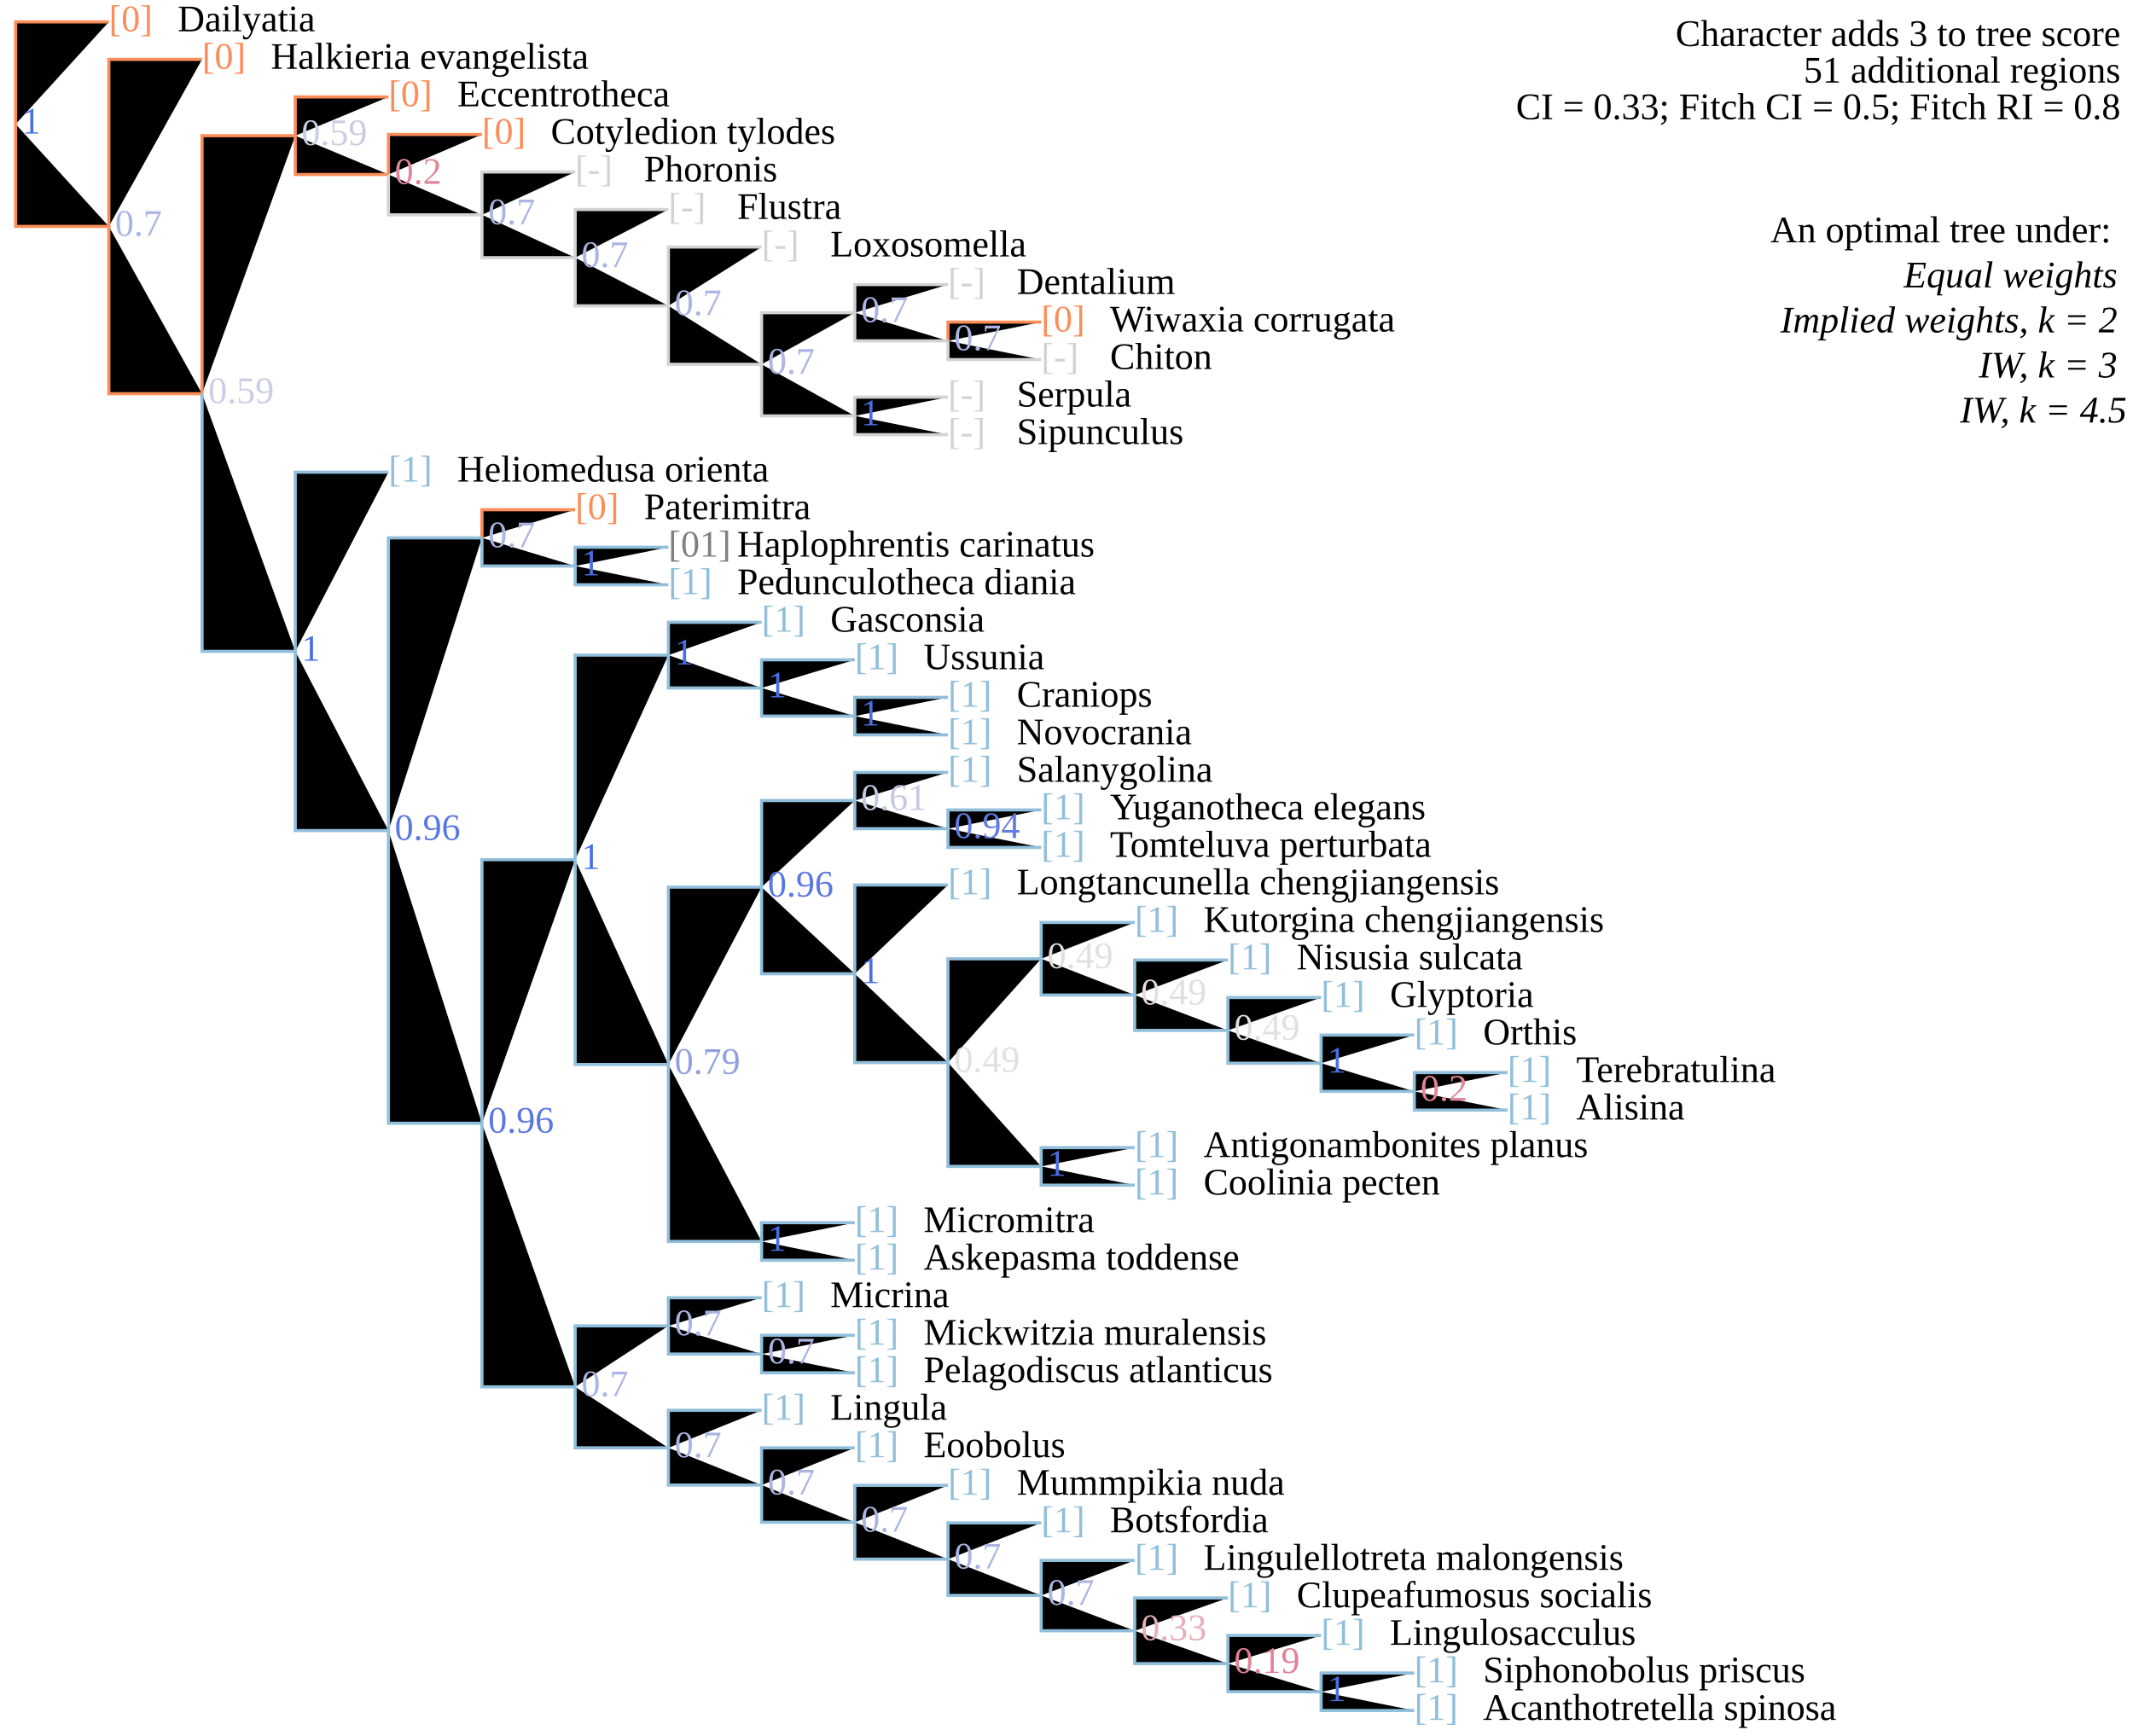
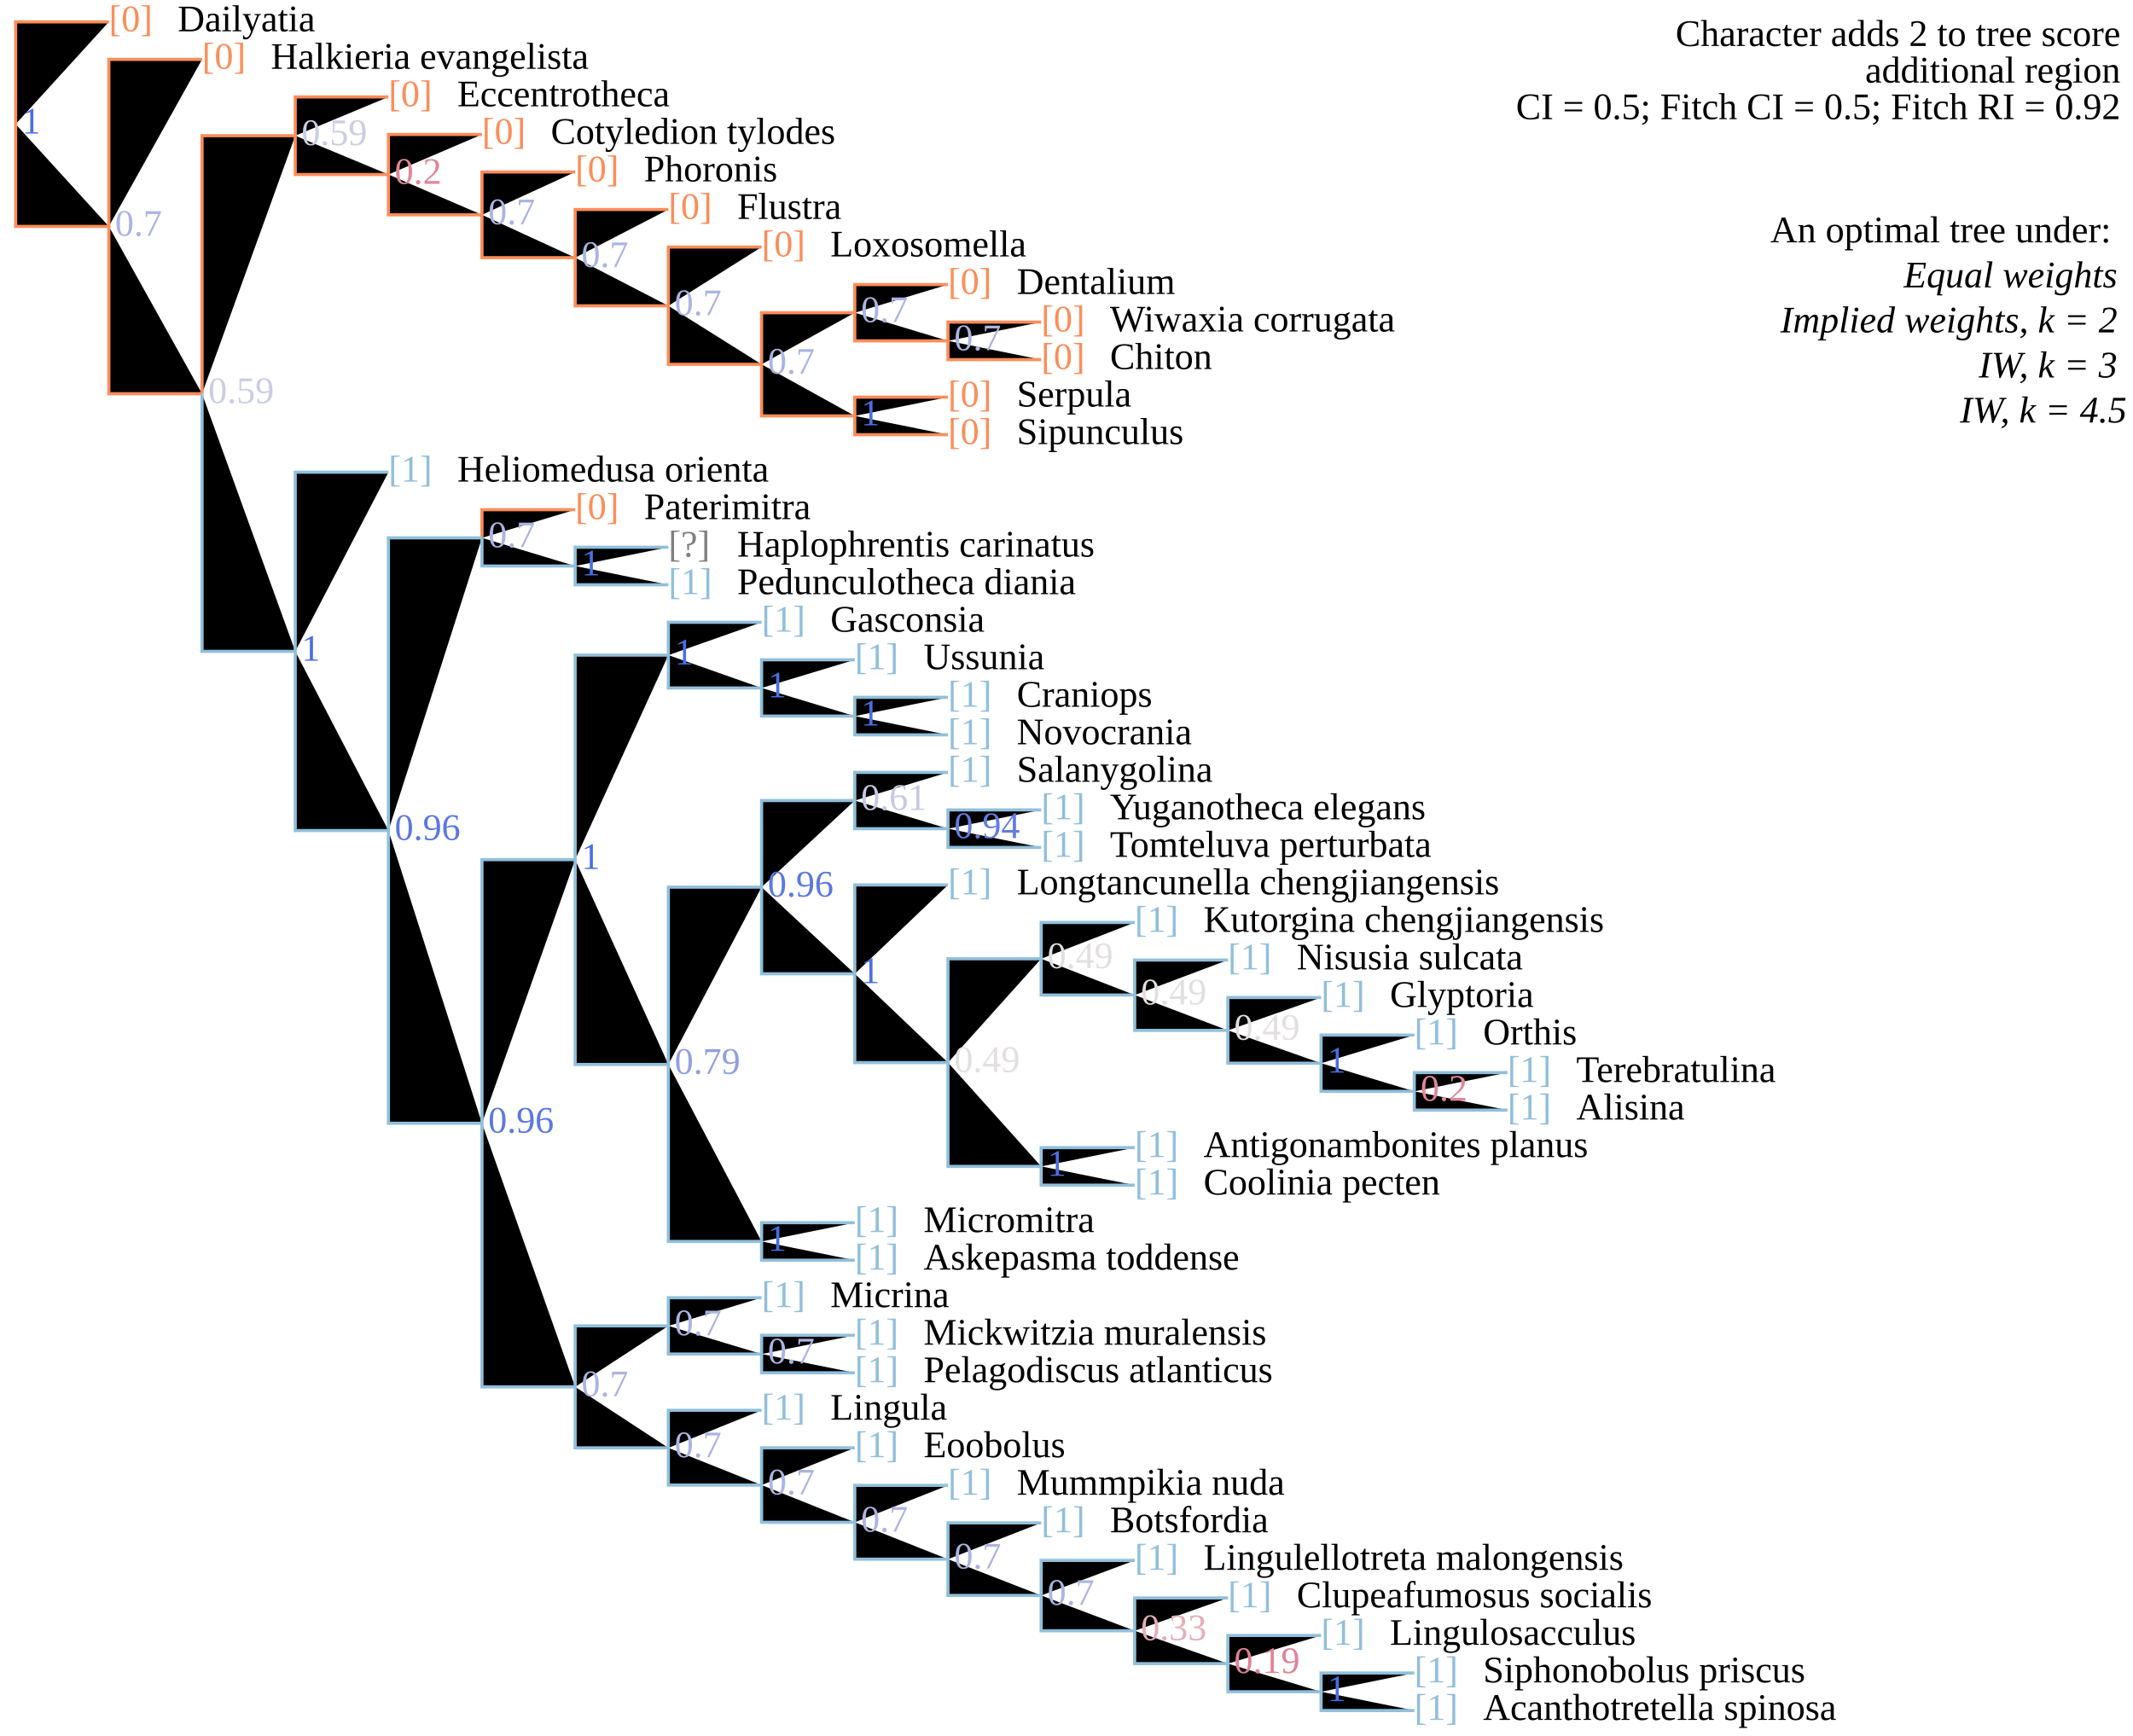
<svg xmlns="http://www.w3.org/2000/svg" version="1.1" width="682" height="555" class="tree" char="3">
-   <text x="678" y="14.7" text-anchor="end" class="stepsLabel">Character adds <tspan class="score">3</tspan> to tree score</text>
+   <text x="678" y="14.7" text-anchor="end" class="stepsLabel">Character adds <tspan class="score">2</tspan> to tree score</text>
  <text x="678" y="26.4" text-anchor="end" class="stepsLabel">
-     <tspan class="score">51</tspan> additional regions</text>
-   <text x="678" y="38.1" text-anchor="end" class="stepsLabel">CI = 0.33; Fitch CI = 0.5; Fitch RI = 0.8</text>
+     <tspan class="score" /> additional region</text>
+   <text x="678" y="38.1" text-anchor="end" class="stepsLabel">CI = 0.5; Fitch CI = 0.5; Fitch RI = 0.92</text>
  <text x="678" y="61.5" text-anchor="end" class="stepsLabel">
    <tspan dy="16">An optimal tree under:</tspan>
    <tspan x="680" style="font-style:italic" class="thisAn" dy="1.2em">Equal weights</tspan>
    <tspan x="680" style="font-style:italic" class="notThisAn" dy="1.2em">Implied weights, k = 2</tspan>
    <tspan x="680" style="font-style:italic" class="notThisAn" dy="1.2em">IW, k = 3</tspan>
    <tspan x="680" style="font-style:italic" class="notThisAn" dy="1.2em">IW, k = 4.5</tspan>
  </text>
  <text x="34.8" y="10" fill="#fc8d59" class="flag">[0]</text>
  <text x="56.8" y="10" class="taxonLabel">Dailyatia</text>
  <text x="64.6" y="22" fill="#fc8d59" class="flag">[0]</text>
  <text x="86.6" y="22" class="taxonLabel">Halkieria evangelista</text>
  <text x="124.2" y="34" fill="#fc8d59" class="flag">[0]</text>
  <text x="146.2" y="34" class="taxonLabel">Eccentrotheca</text>
  <text x="154.1" y="46" fill="#fc8d59" class="flag">[0]</text>
  <text x="176.1" y="46" class="taxonLabel">Cotyledion tylodes</text>
-   <text x="183.9" y="58" fill="lightgrey" class="flag">[-]</text>
+   <text x="183.9" y="58" fill="#fc8d59" class="flag">[0]</text>
  <text x="205.9" y="58" class="taxonLabel">Phoronis</text>
-   <text x="213.7" y="70" fill="lightgrey" class="flag">[-]</text>
+   <text x="213.7" y="70" fill="#fc8d59" class="flag">[0]</text>
  <text x="235.7" y="70" class="taxonLabel">Flustra</text>
-   <text x="243.5" y="82" fill="lightgrey" class="flag">[-]</text>
+   <text x="243.5" y="82" fill="#fc8d59" class="flag">[0]</text>
  <text x="265.5" y="82" class="taxonLabel">Loxosomella</text>
-   <text x="303.1" y="94" fill="lightgrey" class="flag">[-]</text>
+   <text x="303.1" y="94" fill="#fc8d59" class="flag">[0]</text>
  <text x="325.1" y="94" class="taxonLabel">Dentalium</text>
  <text x="332.9" y="106" fill="#fc8d59" class="flag">[0]</text>
  <text x="354.9" y="106" class="taxonLabel">Wiwaxia corrugata</text>
-   <text x="332.9" y="118" fill="lightgrey" class="flag">[-]</text>
+   <text x="332.9" y="118" fill="#fc8d59" class="flag">[0]</text>
  <text x="354.9" y="118" class="taxonLabel">Chiton</text>
-   <text x="303.1" y="130" fill="lightgrey" class="flag">[-]</text>
+   <text x="303.1" y="130" fill="#fc8d59" class="flag">[0]</text>
  <text x="325.1" y="130" class="taxonLabel">Serpula</text>
-   <text x="303.1" y="142" fill="lightgrey" class="flag">[-]</text>
+   <text x="303.1" y="142" fill="#fc8d59" class="flag">[0]</text>
  <text x="325.1" y="142" class="taxonLabel">Sipunculus</text>
  <text x="124.2" y="154" fill="#91bfdb" class="flag">[1]</text>
  <text x="146.2" y="154" class="taxonLabel">Heliomedusa orienta</text>
  <text x="183.9" y="166" fill="#fc8d59" class="flag">[0]</text>
  <text x="205.9" y="166" class="taxonLabel">Paterimitra</text>
-   <text x="213.7" y="178" fill="grey" class="flag">[01]</text>
+   <text x="213.7" y="178" fill="grey" class="flag">[?]</text>
  <text x="235.7" y="178" class="taxonLabel">Haplophrentis carinatus</text>
  <text x="213.7" y="190" fill="#91bfdb" class="flag">[1]</text>
  <text x="235.7" y="190" class="taxonLabel">Pedunculotheca diania</text>
  <text x="273.3" y="406" fill="#91bfdb" class="flag">[1]</text>
  <text x="295.3" y="406" class="taxonLabel">Askepasma toddense</text>
  <text x="273.3" y="394" fill="#91bfdb" class="flag">[1]</text>
  <text x="295.3" y="394" class="taxonLabel">Micromitra</text>
  <text x="303.1" y="250" fill="#91bfdb" class="flag">[1]</text>
  <text x="325.1" y="250" class="taxonLabel">Salanygolina</text>
  <text x="332.9" y="274" fill="#91bfdb" class="flag">[1]</text>
  <text x="354.9" y="274" class="taxonLabel">Tomteluva perturbata</text>
  <text x="332.9" y="262" fill="#91bfdb" class="flag">[1]</text>
  <text x="354.9" y="262" class="taxonLabel">Yuganotheca elegans</text>
  <text x="303.1" y="286" fill="#91bfdb" class="flag">[1]</text>
  <text x="325.1" y="286" class="taxonLabel">Longtancunella chengjiangensis</text>
  <text x="362.8" y="298" fill="#91bfdb" class="flag">[1]</text>
  <text x="384.8" y="298" class="taxonLabel">Kutorgina chengjiangensis</text>
  <text x="392.6" y="310" fill="#91bfdb" class="flag">[1]</text>
  <text x="414.6" y="310" class="taxonLabel">Nisusia sulcata</text>
  <text x="422.4" y="322" fill="#91bfdb" class="flag">[1]</text>
  <text x="444.4" y="322" class="taxonLabel">Glyptoria</text>
  <text x="452.2" y="334" fill="#91bfdb" class="flag">[1]</text>
  <text x="474.2" y="334" class="taxonLabel">Orthis</text>
  <text x="482" y="346" fill="#91bfdb" class="flag">[1]</text>
  <text x="504" y="346" class="taxonLabel">Terebratulina</text>
  <text x="482" y="358" fill="#91bfdb" class="flag">[1]</text>
  <text x="504" y="358" class="taxonLabel">Alisina</text>
  <text x="362.8" y="370" fill="#91bfdb" class="flag">[1]</text>
  <text x="384.8" y="370" class="taxonLabel">Antigonambonites planus</text>
  <text x="362.8" y="382" fill="#91bfdb" class="flag">[1]</text>
  <text x="384.8" y="382" class="taxonLabel">Coolinia pecten</text>
  <text x="243.5" y="202" fill="#91bfdb" class="flag">[1]</text>
  <text x="265.5" y="202" class="taxonLabel">Gasconsia</text>
  <text x="273.3" y="214" fill="#91bfdb" class="flag">[1]</text>
  <text x="295.3" y="214" class="taxonLabel">Ussunia</text>
  <text x="303.1" y="226" fill="#91bfdb" class="flag">[1]</text>
  <text x="325.1" y="226" class="taxonLabel">Craniops</text>
  <text x="303.1" y="238" fill="#91bfdb" class="flag">[1]</text>
  <text x="325.1" y="238" class="taxonLabel">Novocrania</text>
  <text x="243.5" y="418" fill="#91bfdb" class="flag">[1]</text>
  <text x="265.5" y="418" class="taxonLabel">Micrina</text>
  <text x="273.3" y="442" fill="#91bfdb" class="flag">[1]</text>
  <text x="295.3" y="442" class="taxonLabel">Pelagodiscus atlanticus</text>
  <text x="273.3" y="430" fill="#91bfdb" class="flag">[1]</text>
  <text x="295.3" y="430" class="taxonLabel">Mickwitzia muralensis</text>
  <text x="243.5" y="454" fill="#91bfdb" class="flag">[1]</text>
  <text x="265.5" y="454" class="taxonLabel">Lingula</text>
  <text x="273.3" y="466" fill="#91bfdb" class="flag">[1]</text>
  <text x="295.3" y="466" class="taxonLabel">Eoobolus</text>
  <text x="303.1" y="478" fill="#91bfdb" class="flag">[1]</text>
  <text x="325.1" y="478" class="taxonLabel">Mummpikia nuda</text>
  <text x="332.9" y="490" fill="#91bfdb" class="flag">[1]</text>
  <text x="354.9" y="490" class="taxonLabel">Botsfordia</text>
  <text x="422.4" y="526" fill="#91bfdb" class="flag">[1]</text>
  <text x="444.4" y="526" class="taxonLabel">Lingulosacculus</text>
  <text x="362.8" y="502" fill="#91bfdb" class="flag">[1]</text>
  <text x="384.8" y="502" class="taxonLabel">Lingulellotreta malongensis</text>
  <text x="392.6" y="514" fill="#91bfdb" class="flag">[1]</text>
  <text x="414.6" y="514" class="taxonLabel">Clupeafumosus socialis</text>
  <text x="452.2" y="538" fill="#91bfdb" class="flag">[1]</text>
  <text x="474.2" y="538" class="taxonLabel">Siphonobolus priscus</text>
  <text x="452.2" y="550" fill="#91bfdb" class="flag">[1]</text>
  <text x="474.2" y="550" class="taxonLabel">Acanthotretella spinosa</text>
-   <path d="M5,39.7V7H34.8M5,39.7V72.4H34.8M34.8,72.4V19H64.6M34.8,72.4V125.9H64.6M64.6,125.9V43.4H94.4M94.4,43.4V31H124.2M94.4,43.4V55.8H124.2M124.2,55.8V43H154.1M303.1,109V103H332.9M154.1,172V163H183.9" stroke="#fc8d59" />
-   <path d="M124.2,55.8V68.7H154.1M154.1,68.7V55H183.9M154.1,68.7V82.4H183.9M183.9,82.4V67H213.7M183.9,82.4V97.8H213.7M213.7,97.8V79H243.5M213.7,97.8V116.5H243.5M243.5,116.5V100H273.3M273.3,100V91H303.1M273.3,100V109H303.1M303.1,109V115H332.9M243.5,116.5V133H273.3M273.3,133V127H303.1M273.3,133V139H303.1" stroke="lightgrey" class="inapplicable" />
+   <path d="M5,39.7V7H34.8M5,39.7V72.4H34.8M34.8,72.4V19H64.6M34.8,72.4V125.9H64.6M64.6,125.9V43.4H94.4M94.4,43.4V31H124.2M94.4,43.4V55.8H124.2M124.2,55.8V43H154.1M124.2,55.8V68.7H154.1M154.1,68.7V55H183.9M154.1,68.7V82.4H183.9M183.9,82.4V67H213.7M183.9,82.4V97.8H213.7M213.7,97.8V79H243.5M213.7,97.8V116.5H243.5M243.5,116.5V100H273.3M273.3,100V91H303.1M273.3,100V109H303.1M303.1,109V103H332.9M303.1,109V115H332.9M243.5,116.5V133H273.3M273.3,133V127H303.1M273.3,133V139H303.1M154.1,172V163H183.9" stroke="#fc8d59" />
  <path d="M64.6,125.9V208.3H94.4M94.4,208.3V151H124.2M94.4,208.3V265.6H124.2M124.2,265.6V172H154.1M154.1,172V181H183.9M183.9,181V175H213.7M183.9,181V187H213.7M124.2,265.6V359.2H154.1M154.1,359.2V274.9H183.9M183.9,274.9V209.5H213.7M213.7,209.5V199H243.5M213.7,209.5V220H243.5M243.5,220V211H273.3M243.5,220V229H273.3M273.3,229V223H303.1M273.3,229V235H303.1M183.9,274.9V340.4H213.7M213.7,340.4V283.7H243.5M243.5,283.7V256H273.3M273.3,256V247H303.1M273.3,256V265H303.1M303.1,265V259H332.9M303.1,265V271H332.9M243.5,283.7V311.4H273.3M273.3,311.4V283H303.1M273.3,311.4V339.8H303.1M303.1,339.8V306.6H332.9M332.9,306.6V295H362.8M332.9,306.6V318.2H362.8M362.8,318.2V307H392.6M362.8,318.2V329.5H392.6M392.6,329.5V319H422.4M392.6,329.5V340H422.4M422.4,340V331H452.2M422.4,340V349H452.2M452.2,349V343H482M452.2,349V355H482M303.1,339.8V373H332.9M332.9,373V367H362.8M332.9,373V379H362.8M213.7,340.4V397H243.5M243.5,397V391H273.3M243.5,397V403H273.3M154.1,359.2V443.5H183.9M183.9,443.5V424H213.7M213.7,424V415H243.5M213.7,424V433H243.5M243.5,433V427H273.3M243.5,433V439H273.3M183.9,443.5V463H213.7M213.7,463V451H243.5M213.7,463V474.9H243.5M243.5,474.9V463H273.3M243.5,474.9V486.8H273.3M273.3,486.8V475H303.1M273.3,486.8V498.6H303.1M303.1,498.6V487H332.9M303.1,498.6V510.2H332.9M332.9,510.2V499H362.8M332.9,510.2V521.5H362.8M362.8,521.5V511H392.6M362.8,521.5V532H392.6M392.6,532V523H422.4M392.6,532V541H422.4M422.4,541V535H452.2M422.4,541V547H452.2" stroke="#91bfdb" />
  <text x="7" y="42.7" class="node" fill="#4A6FE3">1</text>
  <text x="36.8" y="75.4" class="node" fill="#ABB4E2">0.7</text>
  <text x="66.6" y="128.9" class="node" fill="#CACDE3">0.59</text>
  <text x="96.4" y="46.4" class="node" fill="#CACDE3">0.59</text>
  <text x="126.2" y="58.8" class="node" fill="#E28699">0.2</text>
  <text x="156.1" y="71.7" class="node" fill="#ABB4E2">0.7</text>
  <text x="185.9" y="85.4" class="node" fill="#ABB4E2">0.7</text>
  <text x="215.7" y="100.8" class="node" fill="#ABB4E2">0.7</text>
  <text x="245.5" y="119.5" class="node" fill="#ABB4E2">0.7</text>
  <text x="275.3" y="103" class="node" fill="#ABB4E2">0.7</text>
  <text x="305.1" y="112" class="node" fill="#ABB4E2">0.7</text>
  <text x="275.3" y="136" class="node" fill="#4A6FE3">1</text>
  <text x="96.4" y="211.3" class="node" fill="#4A6FE3">1</text>
  <text x="126.2" y="268.6" class="node" fill="#5B78E2">0.96</text>
  <text x="156.1" y="175" class="node" fill="#ABB4E2">0.7</text>
  <text x="185.9" y="184" class="node" fill="#4A6FE3">1</text>
  <text x="156.1" y="362.2" class="node" fill="#5B78E2">0.96</text>
  <text x="185.9" y="277.9" class="node" fill="#4A6FE3">1</text>
  <text x="215.7" y="212.5" class="node" fill="#4A6FE3">1</text>
  <text x="245.5" y="223" class="node" fill="#4A6FE3">1</text>
  <text x="275.3" y="232" class="node" fill="#4A6FE3">1</text>
  <text x="215.7" y="343.4" class="node" fill="#929FE1">0.79</text>
  <text x="245.5" y="286.7" class="node" fill="#5B78E2">0.96</text>
  <text x="275.3" y="259" class="node" fill="#C4C9E3">0.61</text>
  <text x="305.1" y="268" class="node" fill="#627DE1">0.94</text>
  <text x="275.3" y="314.4" class="node" fill="#4A6FE3">1</text>
  <text x="305.1" y="342.8" class="node" fill="#E3DFE0">0.49</text>
  <text x="334.9" y="309.6" class="node" fill="#E3DFE0">0.49</text>
  <text x="364.8" y="321.2" class="node" fill="#E3DFE0">0.49</text>
  <text x="394.6" y="332.5" class="node" fill="#E3DFE0">0.49</text>
  <text x="424.4" y="343" class="node" fill="#4A6FE3">1</text>
  <text x="454.2" y="352" class="node" fill="#E28699">0.2</text>
  <text x="334.9" y="376" class="node" fill="#4A6FE3">1</text>
  <text x="245.5" y="400" class="node" fill="#4A6FE3">1</text>
  <text x="185.9" y="446.5" class="node" fill="#ABB4E2">0.7</text>
  <text x="215.7" y="427" class="node" fill="#ABB4E2">0.7</text>
  <text x="245.5" y="436" class="node" fill="#ABB4E2">0.7</text>
  <text x="215.7" y="466" class="node" fill="#ABB4E2">0.7</text>
  <text x="245.5" y="477.9" class="node" fill="#ABB4E2">0.7</text>
  <text x="275.3" y="489.8" class="node" fill="#ABB4E2">0.7</text>
  <text x="305.1" y="501.6" class="node" fill="#ABB4E2">0.7</text>
  <text x="334.9" y="513.2" class="node" fill="#ABB4E2">0.7</text>
  <text x="364.8" y="524.5" class="node" fill="#E6AEB8">0.33</text>
  <text x="394.6" y="535" class="node" fill="#E18297">0.19</text>
  <text x="424.4" y="544" class="node" fill="#4A6FE3">1</text>
</svg>
